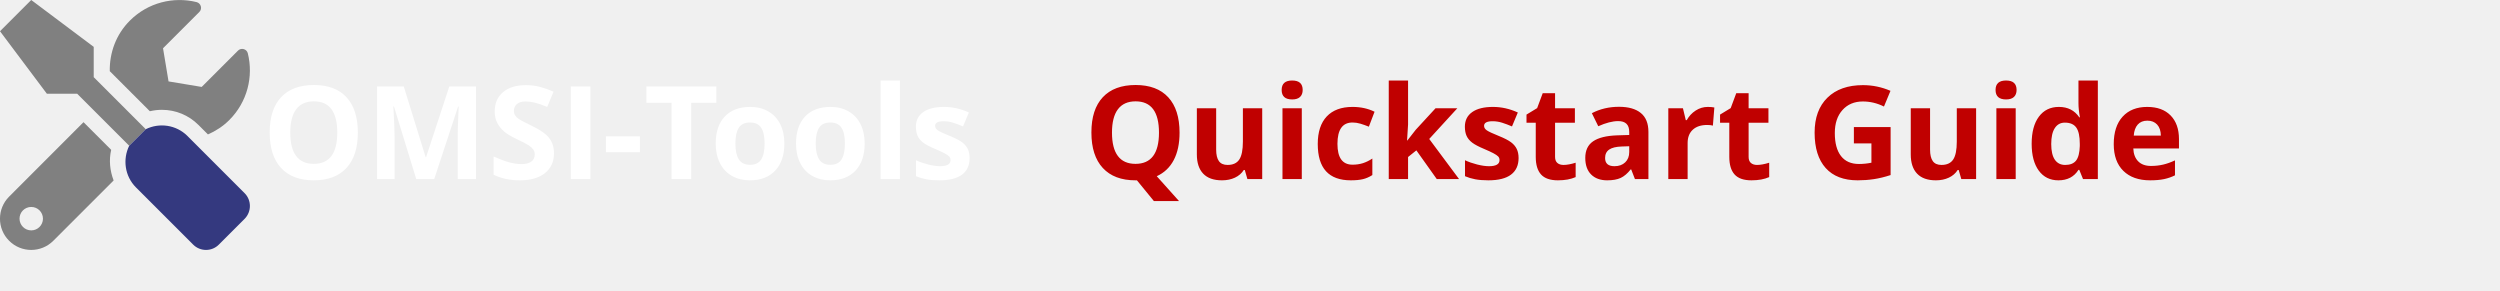
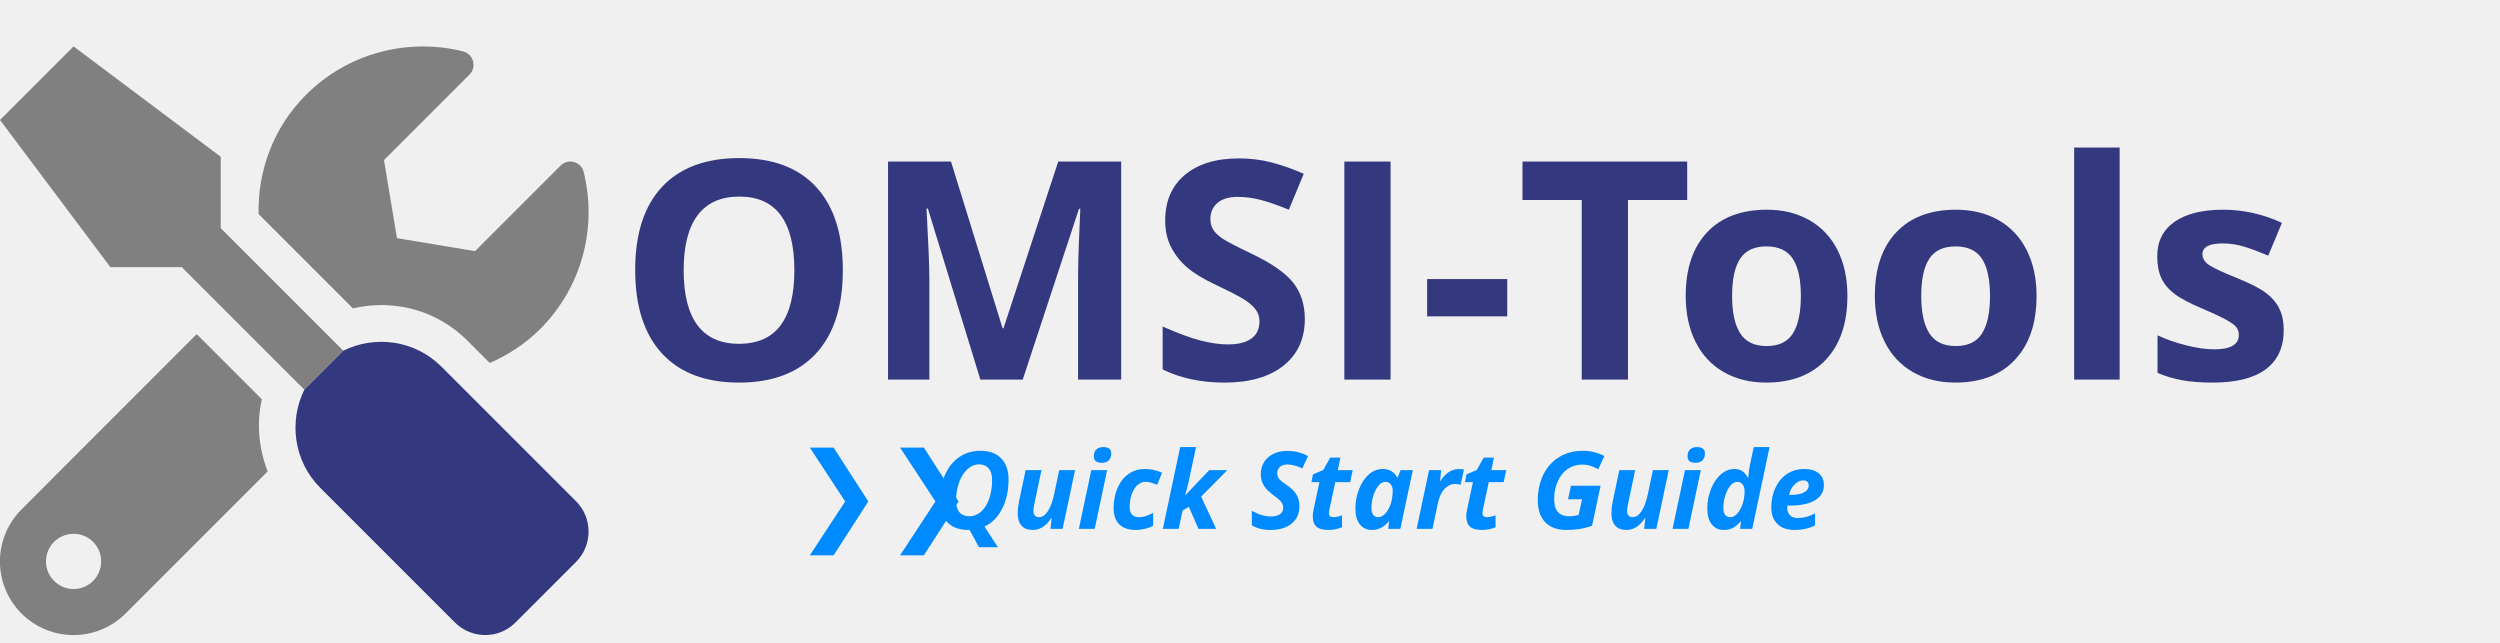
- <svg xmlns="http://www.w3.org/2000/svg" width="11044" height="1283" overflow="hidden">
+ <svg xmlns="http://www.w3.org/2000/svg" width="4689" height="1205" overflow="hidden">
  <defs>
    <clipPath id="clip0">
-       <rect x="0" y="0" width="11044" height="1283" />
+       <rect x="0" y="-91" width="4689" height="1205" />
    </clipPath>
    <clipPath id="clip1">
-       <rect x="0" y="0" width="1105" height="1105" />
+       <rect x="0" y="-5" width="1105" height="1105" />
    </clipPath>
    <clipPath id="clip2">
-       <rect x="0" y="0" width="1105" height="1105" />
+       <rect x="0" y="-5" width="1105" height="1105" />
    </clipPath>
    <clipPath id="clip3">
-       <rect x="0" y="0" width="1105" height="1105" />
+       <rect x="0" y="-5" width="1105" height="1105" />
    </clipPath>
  </defs>
-   <g clip-path="url(#clip0)">
+   <g clip-path="url(#clip0)" transform="matrix(1 0 0 1 0 91)">
    <g clip-path="url(#clip1)">
      <g clip-path="url(#clip2)">
        <g clip-path="url(#clip3)">
-           <path d="M643.856 570.759 414 340.903 414 207 138 0 0 138 207 414 340.903 414 570.759 643.856ZM715.228 485.156C776.25 485.156 833.606 508.875 876.731 552L918.563 593.831C952.631 578.953 984.975 558.253 1013.01 530.222 1093 450.225 1120.17 337.669 1094.73 235.463 1089.98 216.056 1065.62 209.372 1051.39 223.603L890.963 384.028 744.553 359.663 720.188 213.253 880.613 52.828C894.844 38.597 887.944 14.231 868.322 9.272 766.116-15.956 653.559 11.213 573.778 90.994 512.325 152.447 483.431 233.522 484.941 314.381L661.969 491.409C679.434 487.313 697.547 485.156 715.228 485.156ZM491.194 661.969 368.934 539.709 40.322 868.538C-13.584 922.444-13.584 1009.77 40.322 1063.68 94.228 1117.58 181.556 1117.58 235.463 1063.68L501.975 797.166C485.588 754.256 480.628 707.466 491.194 661.969ZM138 1017.75C109.538 1017.75 86.25 994.463 86.25 966 86.25 937.322 109.322 914.25 138 914.25 166.678 914.25 189.75 937.322 189.75 966 189.75 994.463 166.678 1017.75 138 1017.75Z" fill="#808080" />
-           <path d="M1080.5 853.228 828 600.731C778.191 550.922 703.8 541.219 643.856 570.759L570.759 643.856C541.434 703.8 550.922 778.191 600.731 828L853.228 1080.5C884.709 1111.98 935.597 1111.98 966.863 1080.5L1080.5 966.863C1111.76 935.381 1111.76 884.494 1080.5 853.228Z" fill="#34397F" />
+           <path d="M643.856 566.759 414 336.903 414 203 138-4 0 134 207 410 340.903 410 570.759 639.856ZM715.228 481.156C776.25 481.156 833.606 504.875 876.731 548L918.563 589.831C952.631 574.953 984.975 554.253 1013.01 526.222 1093 446.225 1120.17 333.669 1094.73 231.462 1089.98 212.056 1065.62 205.372 1051.39 219.603L890.963 380.028 744.553 355.662 720.188 209.253 880.613 48.828C894.844 34.597 887.944 10.231 868.322 5.272 766.116-19.956 653.559 7.212 573.778 86.994 512.325 148.447 483.431 229.522 484.941 310.381L661.969 487.409C679.434 483.312 697.547 481.156 715.228 481.156ZM491.194 657.969 368.934 535.709 40.322 864.537C-13.584 918.444-13.584 1005.77 40.322 1059.68 94.228 1113.58 181.556 1113.58 235.463 1059.68L501.975 793.166C485.588 750.256 480.628 703.466 491.194 657.969ZM138 1013.75C109.538 1013.75 86.25 990.463 86.25 962 86.25 933.322 109.322 910.25 138 910.25 166.678 910.25 189.75 933.322 189.75 962 189.75 990.463 166.678 1013.75 138 1013.75Z" fill="#808080" />
+           <path d="M1080.5 849.228 828 596.731C778.191 546.922 703.8 537.219 643.856 566.759L570.759 639.856C541.434 699.8 550.922 774.191 600.731 824L853.228 1076.5C884.709 1107.98 935.597 1107.98 966.863 1076.5L1080.5 962.862C1111.76 931.381 1111.76 880.494 1080.5 849.228Z" fill="#34397F" />
        </g>
      </g>
    </g>
-     <text fill="#FFFFFF" font-family="Open Sans,Open Sans_MSFontService,sans-serif" font-weight="700" font-size="573" transform="matrix(1 0 0 1 1158.06 791)">OMSI<tspan font-size="573" x="1501.61" y="0">-</tspan>
+     <text fill="#34397F" font-family="Open Sans,Open Sans_MSFontService,sans-serif" font-weight="700" font-size="573" transform="matrix(1 0 0 1 1158.06 621)">OMSI<tspan font-size="573" x="1501.61" y="0">-</tspan>
      <tspan font-size="573" x="1686.09" y="0">Tools</tspan>
-       <tspan fill="#C00000" font-size="573" x="3630" y="0">Quickstart Guide</tspan>
+       <tspan fill="#008AFF" font-family="Segoe UI Symbol,Segoe UI Symbol_MSFontService,sans-serif" font-size="202" x="330.001" y="281">❯❯</tspan>
+       <tspan fill="#008AFF" font-style="italic" font-size="202" x="592.309" y="280">Quick </tspan>
+       <tspan fill="#008AFF" font-style="italic" font-size="202" x="1185.85" y="280">S</tspan>
+       <tspan fill="#008AFF" font-style="italic" font-size="202" x="1292.41" y="280">tart </tspan>
+       <tspan fill="#008AFF" font-style="italic" font-size="202" x="1714.08" y="280">G</tspan>
+       <tspan fill="#008AFF" font-style="italic" font-size="202" x="1853.3" y="280">uide</tspan>
    </text>
  </g>
</svg>
